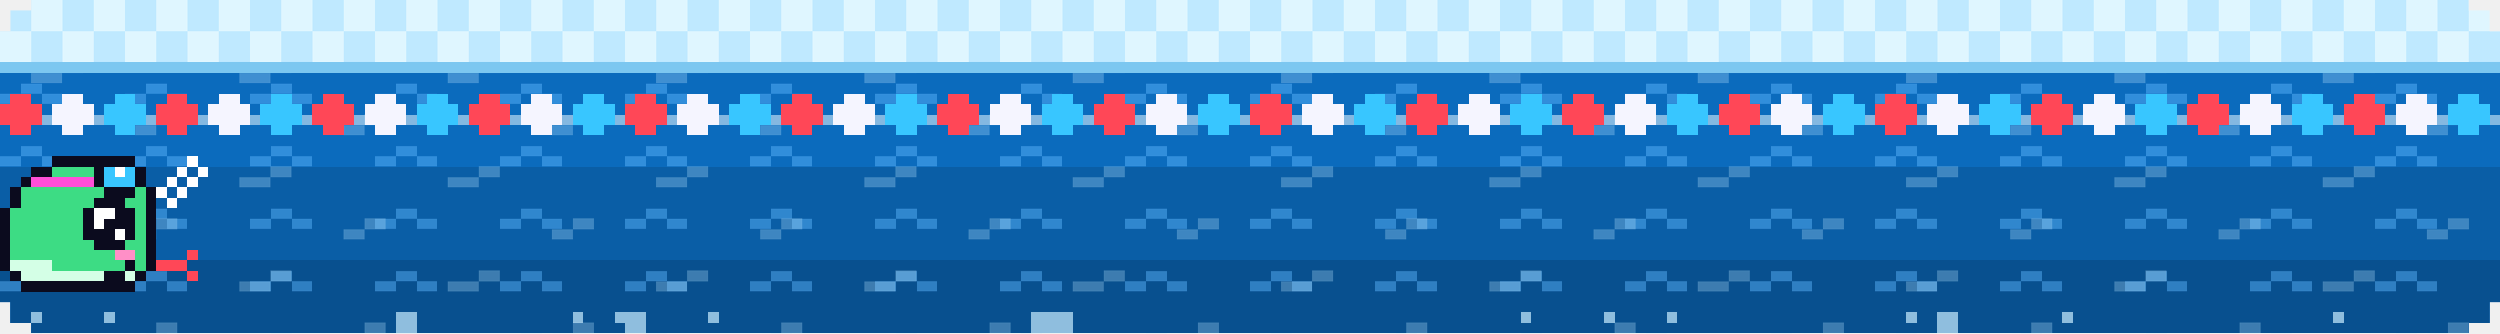
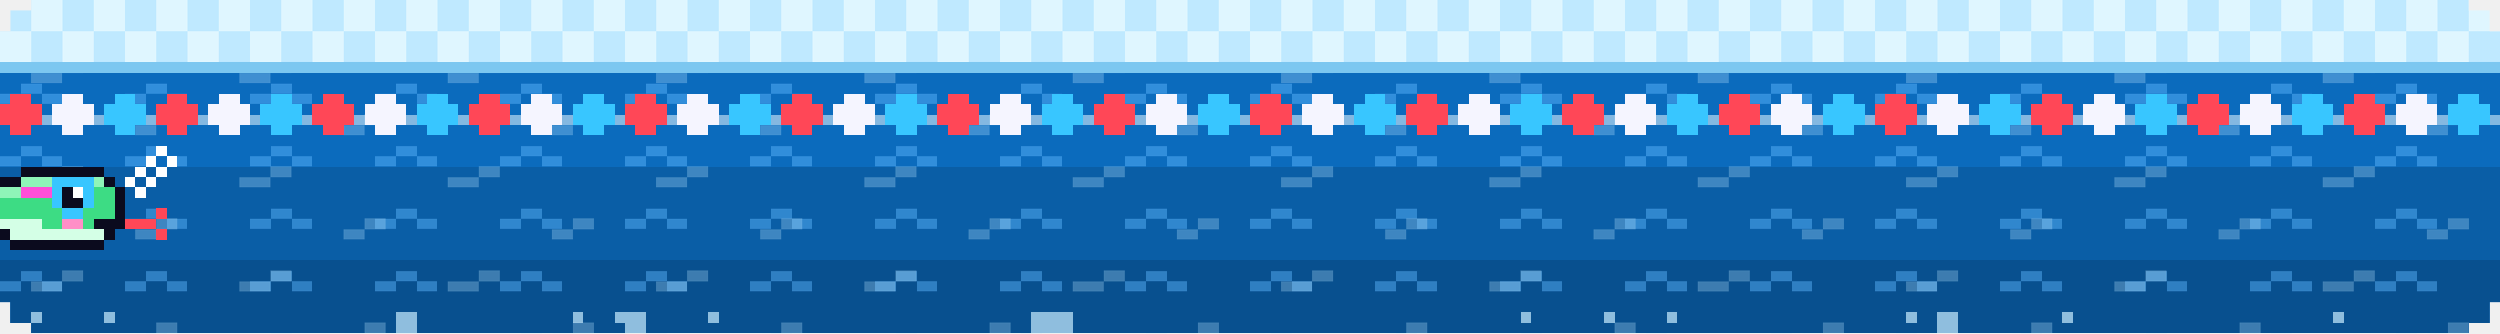
<svg xmlns="http://www.w3.org/2000/svg" viewBox="0 0 960 128" width="960" height="128" shape-rendering="crispEdges" role="img" aria-label="Pixel pool with a cute python in swim goggles">
-   <style>.flick{animation:flick 3s steps(1) infinite}@keyframes flick{0%,70%{opacity:0}72%,78%{opacity:1}80%,83%{opacity:0}85%,90%{opacity:1}92%,100%{opacity:0}}.w1{animation:w1 3s steps(12) infinite}@keyframes w1{to{transform:translateX(48px)}}.w2{animation:w2 6s steps(20) infinite}@keyframes w2{to{transform:translateX(-80px)}}.fb{animation:fb 1.4s steps(1) infinite alternate}@keyframes fb{from{transform:translateY(0)}to{transform:translateY(4px)}}.bub{animation:bub 4s steps(20) infinite}@keyframes bub{0%{transform:translateY(0);opacity:0}10%{opacity:.8}100%{transform:translateY(-80px);opacity:0}}.sw{animation:sw 1.6s steps(1) infinite}@keyframes sw{0%{transform:translateY(0)}12.5%{transform:translateY(-4px)}25%{transform:translateY(-8px)}37.5%{transform:translateY(-4px)}50%{transform:translateY(0)}62.5%{transform:translateY(4px)}75%{transform:translateY(8px)}87.5%{transform:translateY(4px)}}.hb{animation:hb 1.6s steps(1) infinite}@keyframes hb{0%{transform:translateY(0)}25%{transform:translateY(-4px)}50%{transform:translateY(0)}75%{transform:translateY(4px)}}.swim{animation:swim 20s steps(330) infinite}@keyframes swim{from{transform:translateX(-240px)}to{transform:translateX(1080px)}}.mb{animation:mb 1.8s steps(6) infinite}@keyframes mb{0%{transform:translateY(0);opacity:0}15%{opacity:1}100%{transform:translateY(-24px);opacity:0}}.hrt{opacity:0;animation:hrt 5s steps(6) infinite}@keyframes hrt{0%,70%{transform:translateY(0);opacity:0}72%{opacity:1}100%{transform:translateY(-24px);opacity:0}}@media (prefers-reduced-motion:reduce){*{animation:none!important}}</style>
+   <style>.flick{animation:flick 3s steps(1) infinite}@keyframes flick{0%,70%{opacity:0}72%,78%{opacity:1}80%,83%{opacity:0}85%,90%{opacity:1}92%,100%{opacity:0}}.w1{animation:w1 3s steps(12) infinite}@keyframes w1{to{transform:translateX(48px)}}.w2{animation:w2 6s steps(20) infinite}@keyframes w2{to{transform:translateX(-80px)}}.fb{animation:fb 1.4s steps(1) infinite alternate}@keyframes fb{from{transform:translateY(0)}to{transform:translateY(4px)}}.bub{animation:bub 4s steps(20) infinite}@keyframes bub{0%{transform:translateY(0);opacity:0}10%{opacity:.8}100%{transform:translateY(-80px);opacity:0}}.sw{animation:sw 1.6s steps(1) infinite}@keyframes sw{0%{transform:translateY(0)}12.5%{transform:translateY(-4px)}25%{transform:translateY(-8px)}37.5%{transform:translateY(-4px)}50%{transform:translateY(0)}62.5%{transform:translateY(4px)}75%{transform:translateY(8px)}87.5%{transform:translateY(4px)}}.swim{animation:swim 20s steps(330) infinite}@keyframes swim{from{transform:translateX(-240px)}to{transform:translateX(1080px)}}.mb{animation:mb 1.8s steps(6) infinite}@keyframes mb{0%{transform:translateY(0);opacity:0}15%{opacity:1}100%{transform:translateY(-24px);opacity:0}}.hrt{opacity:0;animation:hrt 5s steps(6) infinite}@keyframes hrt{0%,70%{transform:translateY(0);opacity:0}72%{opacity:1}100%{transform:translateY(-24px);opacity:0}}@media (prefers-reduced-motion:reduce){*{animation:none!important}}</style>
  <defs>
    <clipPath id="fr">
      <path d="M12 0L948 0L948 4L956 4L956 8L956 8L956 12L960 12L960 116L956 116L956 120L956 120L956 124L948 124L948 128L12 128L12 124L4 124L4 120L4 120L4 116L0 116L0 12L4 12L4 8L4 8L4 4L12 4L12 0Z" />
    </clipPath>
    <pattern id="edge" width="24" height="24" patternUnits="userSpaceOnUse">
      <rect width="24" height="24" fill="#dff6ff" />
      <rect width="12" height="12" fill="#bfe9ff" />
      <rect x="12" y="12" width="12" height="12" fill="#bfe9ff" />
    </pattern>
    <pattern id="wav" width="48" height="24" patternUnits="userSpaceOnUse">
      <path d="M0 12h8v4H0zM8 8h8v4H8zM16 12h8v4h-8z" fill="#5fb8ff" opacity=".45" />
    </pattern>
    <pattern id="wav2" width="80" height="40" patternUnits="userSpaceOnUse">
      <path d="M12 28h12v4H12zM24 24h8v4h-8zM52 8h8v4h-8zM60 4h8v4h-8z" fill="#b8e4ff" opacity=".3" />
    </pattern>
  </defs>
  <g clip-path="url(#fr)">
    <rect x="0" y="24" width="960" height="104" fill="#0b6bbd" />
    <rect x="0" y="64" width="960" height="64" fill="#0a5ea6" />
    <rect x="0" y="100" width="960" height="28" fill="#08508f" />
    <g class="w1">
      <rect x="-48" y="24" width="1056" height="128" fill="url(#wav)" />
    </g>
    <g class="w2">
      <rect x="0" y="24" width="1120" height="128" fill="url(#wav2)" />
    </g>
    <rect x="0" y="0" width="960" height="24" fill="url(#edge)" />
    <rect x="0" y="24" width="960" height="4" fill="#7cc7f0" />
    <rect x="0" y="44" width="960" height="4" fill="#e8f7ff" opacity=".55" />
    <g transform="translate(8 44)">
      <g class="fb" style="animation-delay:-0.0s">
        <path d="M-4 -8h8v4h-8zM-8 -4h16v4h-16zM-8 0h16v4h-16zM-4 4h8v4h-8z" fill="#ff4757" />
      </g>
    </g>
    <g transform="translate(28 44)">
      <g class="fb" style="animation-delay:-0.2s">
        <path d="M-4 -8h8v4h-8zM-8 -4h16v4h-16zM-8 0h16v4h-16zM-4 4h8v4h-8z" fill="#f5f5ff" />
      </g>
    </g>
    <g transform="translate(48 44)">
      <g class="fb" style="animation-delay:-0.4s">
        <path d="M-4 -8h8v4h-8zM-8 -4h16v4h-16zM-8 0h16v4h-16zM-4 4h8v4h-8z" fill="#38c6ff" />
      </g>
    </g>
    <g transform="translate(68 44)">
      <g class="fb" style="animation-delay:-0.6s">
        <path d="M-4 -8h8v4h-8zM-8 -4h16v4h-16zM-8 0h16v4h-16zM-4 4h8v4h-8z" fill="#ff4757" />
      </g>
    </g>
    <g transform="translate(88 44)">
      <g class="fb" style="animation-delay:-0.8s">
        <path d="M-4 -8h8v4h-8zM-8 -4h16v4h-16zM-8 0h16v4h-16zM-4 4h8v4h-8z" fill="#f5f5ff" />
      </g>
    </g>
    <g transform="translate(108 44)">
      <g class="fb" style="animation-delay:-1.0s">
        <path d="M-4 -8h8v4h-8zM-8 -4h16v4h-16zM-8 0h16v4h-16zM-4 4h8v4h-8z" fill="#38c6ff" />
      </g>
    </g>
    <g transform="translate(128 44)">
      <g class="fb" style="animation-delay:-1.2s">
        <path d="M-4 -8h8v4h-8zM-8 -4h16v4h-16zM-8 0h16v4h-16zM-4 4h8v4h-8z" fill="#ff4757" />
      </g>
    </g>
    <g transform="translate(148 44)">
      <g class="fb" style="animation-delay:-0.0s">
        <path d="M-4 -8h8v4h-8zM-8 -4h16v4h-16zM-8 0h16v4h-16zM-4 4h8v4h-8z" fill="#f5f5ff" />
      </g>
    </g>
    <g transform="translate(168 44)">
      <g class="fb" style="animation-delay:-0.2s">
        <path d="M-4 -8h8v4h-8zM-8 -4h16v4h-16zM-8 0h16v4h-16zM-4 4h8v4h-8z" fill="#38c6ff" />
      </g>
    </g>
    <g transform="translate(188 44)">
      <g class="fb" style="animation-delay:-0.4s">
        <path d="M-4 -8h8v4h-8zM-8 -4h16v4h-16zM-8 0h16v4h-16zM-4 4h8v4h-8z" fill="#ff4757" />
      </g>
    </g>
    <g transform="translate(208 44)">
      <g class="fb" style="animation-delay:-0.6s">
        <path d="M-4 -8h8v4h-8zM-8 -4h16v4h-16zM-8 0h16v4h-16zM-4 4h8v4h-8z" fill="#f5f5ff" />
      </g>
    </g>
    <g transform="translate(228 44)">
      <g class="fb" style="animation-delay:-0.8s">
        <path d="M-4 -8h8v4h-8zM-8 -4h16v4h-16zM-8 0h16v4h-16zM-4 4h8v4h-8z" fill="#38c6ff" />
      </g>
    </g>
    <g transform="translate(248 44)">
      <g class="fb" style="animation-delay:-1.0s">
        <path d="M-4 -8h8v4h-8zM-8 -4h16v4h-16zM-8 0h16v4h-16zM-4 4h8v4h-8z" fill="#ff4757" />
      </g>
    </g>
    <g transform="translate(268 44)">
      <g class="fb" style="animation-delay:-1.2s">
        <path d="M-4 -8h8v4h-8zM-8 -4h16v4h-16zM-8 0h16v4h-16zM-4 4h8v4h-8z" fill="#f5f5ff" />
      </g>
    </g>
    <g transform="translate(288 44)">
      <g class="fb" style="animation-delay:-0.0s">
        <path d="M-4 -8h8v4h-8zM-8 -4h16v4h-16zM-8 0h16v4h-16zM-4 4h8v4h-8z" fill="#38c6ff" />
      </g>
    </g>
    <g transform="translate(308 44)">
      <g class="fb" style="animation-delay:-0.2s">
        <path d="M-4 -8h8v4h-8zM-8 -4h16v4h-16zM-8 0h16v4h-16zM-4 4h8v4h-8z" fill="#ff4757" />
      </g>
    </g>
    <g transform="translate(328 44)">
      <g class="fb" style="animation-delay:-0.4s">
        <path d="M-4 -8h8v4h-8zM-8 -4h16v4h-16zM-8 0h16v4h-16zM-4 4h8v4h-8z" fill="#f5f5ff" />
      </g>
    </g>
    <g transform="translate(348 44)">
      <g class="fb" style="animation-delay:-0.6s">
        <path d="M-4 -8h8v4h-8zM-8 -4h16v4h-16zM-8 0h16v4h-16zM-4 4h8v4h-8z" fill="#38c6ff" />
      </g>
    </g>
    <g transform="translate(368 44)">
      <g class="fb" style="animation-delay:-0.8s">
        <path d="M-4 -8h8v4h-8zM-8 -4h16v4h-16zM-8 0h16v4h-16zM-4 4h8v4h-8z" fill="#ff4757" />
      </g>
    </g>
    <g transform="translate(388 44)">
      <g class="fb" style="animation-delay:-1.0s">
        <path d="M-4 -8h8v4h-8zM-8 -4h16v4h-16zM-8 0h16v4h-16zM-4 4h8v4h-8z" fill="#f5f5ff" />
      </g>
    </g>
    <g transform="translate(408 44)">
      <g class="fb" style="animation-delay:-1.2s">
        <path d="M-4 -8h8v4h-8zM-8 -4h16v4h-16zM-8 0h16v4h-16zM-4 4h8v4h-8z" fill="#38c6ff" />
      </g>
    </g>
    <g transform="translate(428 44)">
      <g class="fb" style="animation-delay:-0.0s">
        <path d="M-4 -8h8v4h-8zM-8 -4h16v4h-16zM-8 0h16v4h-16zM-4 4h8v4h-8z" fill="#ff4757" />
      </g>
    </g>
    <g transform="translate(448 44)">
      <g class="fb" style="animation-delay:-0.2s">
        <path d="M-4 -8h8v4h-8zM-8 -4h16v4h-16zM-8 0h16v4h-16zM-4 4h8v4h-8z" fill="#f5f5ff" />
      </g>
    </g>
    <g transform="translate(468 44)">
      <g class="fb" style="animation-delay:-0.4s">
        <path d="M-4 -8h8v4h-8zM-8 -4h16v4h-16zM-8 0h16v4h-16zM-4 4h8v4h-8z" fill="#38c6ff" />
      </g>
    </g>
    <g transform="translate(488 44)">
      <g class="fb" style="animation-delay:-0.6s">
        <path d="M-4 -8h8v4h-8zM-8 -4h16v4h-16zM-8 0h16v4h-16zM-4 4h8v4h-8z" fill="#ff4757" />
      </g>
    </g>
    <g transform="translate(508 44)">
      <g class="fb" style="animation-delay:-0.8s">
        <path d="M-4 -8h8v4h-8zM-8 -4h16v4h-16zM-8 0h16v4h-16zM-4 4h8v4h-8z" fill="#f5f5ff" />
      </g>
    </g>
    <g transform="translate(528 44)">
      <g class="fb" style="animation-delay:-1.0s">
        <path d="M-4 -8h8v4h-8zM-8 -4h16v4h-16zM-8 0h16v4h-16zM-4 4h8v4h-8z" fill="#38c6ff" />
      </g>
    </g>
    <g transform="translate(548 44)">
      <g class="fb" style="animation-delay:-1.2s">
        <path d="M-4 -8h8v4h-8zM-8 -4h16v4h-16zM-8 0h16v4h-16zM-4 4h8v4h-8z" fill="#ff4757" />
      </g>
    </g>
    <g transform="translate(568 44)">
      <g class="fb" style="animation-delay:-0.0s">
        <path d="M-4 -8h8v4h-8zM-8 -4h16v4h-16zM-8 0h16v4h-16zM-4 4h8v4h-8z" fill="#f5f5ff" />
      </g>
    </g>
    <g transform="translate(588 44)">
      <g class="fb" style="animation-delay:-0.2s">
        <path d="M-4 -8h8v4h-8zM-8 -4h16v4h-16zM-8 0h16v4h-16zM-4 4h8v4h-8z" fill="#38c6ff" />
      </g>
    </g>
    <g transform="translate(608 44)">
      <g class="fb" style="animation-delay:-0.4s">
        <path d="M-4 -8h8v4h-8zM-8 -4h16v4h-16zM-8 0h16v4h-16zM-4 4h8v4h-8z" fill="#ff4757" />
      </g>
    </g>
    <g transform="translate(628 44)">
      <g class="fb" style="animation-delay:-0.6s">
        <path d="M-4 -8h8v4h-8zM-8 -4h16v4h-16zM-8 0h16v4h-16zM-4 4h8v4h-8z" fill="#f5f5ff" />
      </g>
    </g>
    <g transform="translate(648 44)">
      <g class="fb" style="animation-delay:-0.8s">
        <path d="M-4 -8h8v4h-8zM-8 -4h16v4h-16zM-8 0h16v4h-16zM-4 4h8v4h-8z" fill="#38c6ff" />
      </g>
    </g>
    <g transform="translate(668 44)">
      <g class="fb" style="animation-delay:-1.0s">
        <path d="M-4 -8h8v4h-8zM-8 -4h16v4h-16zM-8 0h16v4h-16zM-4 4h8v4h-8z" fill="#ff4757" />
      </g>
    </g>
    <g transform="translate(688 44)">
      <g class="fb" style="animation-delay:-1.2s">
        <path d="M-4 -8h8v4h-8zM-8 -4h16v4h-16zM-8 0h16v4h-16zM-4 4h8v4h-8z" fill="#f5f5ff" />
      </g>
    </g>
    <g transform="translate(708 44)">
      <g class="fb" style="animation-delay:-0.0s">
        <path d="M-4 -8h8v4h-8zM-8 -4h16v4h-16zM-8 0h16v4h-16zM-4 4h8v4h-8z" fill="#38c6ff" />
      </g>
    </g>
    <g transform="translate(728 44)">
      <g class="fb" style="animation-delay:-0.2s">
        <path d="M-4 -8h8v4h-8zM-8 -4h16v4h-16zM-8 0h16v4h-16zM-4 4h8v4h-8z" fill="#ff4757" />
      </g>
    </g>
    <g transform="translate(748 44)">
      <g class="fb" style="animation-delay:-0.4s">
        <path d="M-4 -8h8v4h-8zM-8 -4h16v4h-16zM-8 0h16v4h-16zM-4 4h8v4h-8z" fill="#f5f5ff" />
      </g>
    </g>
    <g transform="translate(768 44)">
      <g class="fb" style="animation-delay:-0.6s">
        <path d="M-4 -8h8v4h-8zM-8 -4h16v4h-16zM-8 0h16v4h-16zM-4 4h8v4h-8z" fill="#38c6ff" />
      </g>
    </g>
    <g transform="translate(788 44)">
      <g class="fb" style="animation-delay:-0.8s">
        <path d="M-4 -8h8v4h-8zM-8 -4h16v4h-16zM-8 0h16v4h-16zM-4 4h8v4h-8z" fill="#ff4757" />
      </g>
    </g>
    <g transform="translate(808 44)">
      <g class="fb" style="animation-delay:-1.0s">
        <path d="M-4 -8h8v4h-8zM-8 -4h16v4h-16zM-8 0h16v4h-16zM-4 4h8v4h-8z" fill="#f5f5ff" />
      </g>
    </g>
    <g transform="translate(828 44)">
      <g class="fb" style="animation-delay:-1.2s">
        <path d="M-4 -8h8v4h-8zM-8 -4h16v4h-16zM-8 0h16v4h-16zM-4 4h8v4h-8z" fill="#38c6ff" />
      </g>
    </g>
    <g transform="translate(848 44)">
      <g class="fb" style="animation-delay:-0.0s">
        <path d="M-4 -8h8v4h-8zM-8 -4h16v4h-16zM-8 0h16v4h-16zM-4 4h8v4h-8z" fill="#ff4757" />
      </g>
    </g>
    <g transform="translate(868 44)">
      <g class="fb" style="animation-delay:-0.2s">
        <path d="M-4 -8h8v4h-8zM-8 -4h16v4h-16zM-8 0h16v4h-16zM-4 4h8v4h-8z" fill="#f5f5ff" />
      </g>
    </g>
    <g transform="translate(888 44)">
      <g class="fb" style="animation-delay:-0.4s">
        <path d="M-4 -8h8v4h-8zM-8 -4h16v4h-16zM-8 0h16v4h-16zM-4 4h8v4h-8z" fill="#38c6ff" />
      </g>
    </g>
    <g transform="translate(908 44)">
      <g class="fb" style="animation-delay:-0.6s">
        <path d="M-4 -8h8v4h-8zM-8 -4h16v4h-16zM-8 0h16v4h-16zM-4 4h8v4h-8z" fill="#ff4757" />
      </g>
    </g>
    <g transform="translate(928 44)">
      <g class="fb" style="animation-delay:-0.8s">
        <path d="M-4 -8h8v4h-8zM-8 -4h16v4h-16zM-8 0h16v4h-16zM-4 4h8v4h-8z" fill="#f5f5ff" />
      </g>
    </g>
    <g transform="translate(948 44)">
      <g class="fb" style="animation-delay:-1.0s">
        <path d="M-4 -8h8v4h-8zM-8 -4h16v4h-16zM-8 0h16v4h-16zM-4 4h8v4h-8z" fill="#38c6ff" />
      </g>
    </g>
    <g transform="translate(240 120)">
      <g class="bub" style="animation-delay:-2.2s;animation-duration:4.1s">
        <rect x="0" y="0" width="8" height="8" fill="#c9ecff" opacity=".7" />
      </g>
    </g>
    <g transform="translate(616 120)">
      <g class="bub" style="animation-delay:-2.5s;animation-duration:3.2s">
        <rect x="0" y="0" width="4" height="4" fill="#c9ecff" opacity=".7" />
      </g>
    </g>
    <g transform="translate(12 120)">
      <g class="bub" style="animation-delay:-1.0s;animation-duration:3.7s">
        <rect x="0" y="0" width="4" height="4" fill="#c9ecff" opacity=".7" />
      </g>
    </g>
    <g transform="translate(732 120)">
      <g class="bub" style="animation-delay:-2.2s;animation-duration:4.6s">
        <rect x="0" y="0" width="4" height="4" fill="#c9ecff" opacity=".7" />
      </g>
    </g>
    <g transform="translate(404 120)">
      <g class="bub" style="animation-delay:-3.4s;animation-duration:3.7s">
        <rect x="0" y="0" width="8" height="8" fill="#c9ecff" opacity=".7" />
      </g>
    </g>
    <g transform="translate(152 120)">
      <g class="bub" style="animation-delay:-1.6s;animation-duration:3.0s">
        <rect x="0" y="0" width="8" height="8" fill="#c9ecff" opacity=".7" />
      </g>
    </g>
    <g transform="translate(792 120)">
      <g class="bub" style="animation-delay:-0.6s;animation-duration:5.9s">
        <rect x="0" y="0" width="4" height="4" fill="#c9ecff" opacity=".7" />
      </g>
    </g>
    <g transform="translate(40 120)">
      <g class="bub" style="animation-delay:-3.1s;animation-duration:5.5s">
        <rect x="0" y="0" width="4" height="4" fill="#c9ecff" opacity=".7" />
      </g>
    </g>
    <g transform="translate(272 120)">
      <g class="bub" style="animation-delay:-2.4s;animation-duration:5.8s">
        <rect x="0" y="0" width="4" height="4" fill="#c9ecff" opacity=".7" />
      </g>
    </g>
    <g transform="translate(396 120)">
      <g class="bub" style="animation-delay:-3.2s;animation-duration:4.3s">
        <rect x="0" y="0" width="8" height="8" fill="#c9ecff" opacity=".7" />
      </g>
    </g>
    <g transform="translate(744 120)">
      <g class="bub" style="animation-delay:-1.8s;animation-duration:5.8s">
        <rect x="0" y="0" width="8" height="8" fill="#c9ecff" opacity=".7" />
      </g>
    </g>
    <g transform="translate(896 120)">
      <g class="bub" style="animation-delay:-0.4s;animation-duration:3.4s">
        <rect x="0" y="0" width="4" height="4" fill="#c9ecff" opacity=".7" />
      </g>
    </g>
    <g transform="translate(220 120)">
      <g class="bub" style="animation-delay:-3.9s;animation-duration:4.3s">
        <rect x="0" y="0" width="4" height="4" fill="#c9ecff" opacity=".7" />
      </g>
    </g>
    <g transform="translate(640 120)">
      <g class="bub" style="animation-delay:-1.7s;animation-duration:5.5s">
        <rect x="0" y="0" width="4" height="4" fill="#c9ecff" opacity=".7" />
      </g>
    </g>
    <g transform="translate(584 120)">
      <g class="bub" style="animation-delay:-2.1s;animation-duration:4.2s">
        <rect x="0" y="0" width="4" height="4" fill="#c9ecff" opacity=".7" />
      </g>
    </g>
    <g transform="translate(236 120)">
      <g class="bub" style="animation-delay:-2.7s;animation-duration:5.8s">
        <rect x="0" y="0" width="4" height="4" fill="#c9ecff" opacity=".7" />
      </g>
    </g>
-     <g transform="translate(0 60)">
+     <g transform="translate(0 64)">
      <g class="swim">
+         <g class="sw" style="animation-delay:-1.16s">
+           <path d="M-132 12h4v4h-4zM-132 16h4v4h-4z" fill="#0b0b1e" />
+         </g>
+         <g class="sw" style="animation-delay:-1.28s">
+           <path d="M-124 12h4v4h-4zM-128 16h4v4h-4zM-128 20h8v4h-8z" fill="#0b0b1e" />
+           <path d="M-124 16h4v4h-4z" fill="#3ddc84" />
+         </g>
        <g class="sw" style="animation-delay:-1.40s">
-           <path d="M-116 28h4v4h-4zM-116 32h4v4h-4z" fill="#0b0b1e" />
+           <path d="M-120 8h8v4h-8zM-120 20h8v4h-8z" fill="#0b0b1e" />
+           <path d="M-120 12h8v4h-8z" fill="#3ddc84" />
+           <path d="M-120 16h8v4h-8z" fill="#d4ffe6" />
        </g>
        <g class="sw" style="animation-delay:-1.52s">
-           <path d="M-108 28h4v4h-4zM-112 32h4v4h-4zM-112 36h8v4h-8z" fill="#0b0b1e" />
-           <path d="M-108 32h4v4h-4z" fill="#3ddc84" />
+           <path d="M-112 8h8v4h-8zM-112 24h8v4h-8z" fill="#0b0b1e" />
+           <path d="M-112 12h8v4h-8zM-112 16h4v4h-4z" fill="#3ddc84" />
+           <path d="M-108 16h4v4h-4z" fill="#22a862" />
+           <path d="M-112 20h8v4h-8z" fill="#d4ffe6" />
        </g>
        <g class="sw" style="animation-delay:-0.04s">
-           <path d="M-104 24h8v4h-8zM-104 36h8v4h-8z" fill="#0b0b1e" />
-           <path d="M-104 28h8v4h-8z" fill="#3ddc84" />
-           <path d="M-104 32h8v4h-8z" fill="#d4ffe6" />
+           <path d="M-104 4h8v4h-8zM-104 24h8v4h-8z" fill="#0b0b1e" />
+           <path d="M-104 8h8v4h-8z" fill="#8ff5b8" />
+           <path d="M-104 12h8v4h-8zM-104 16h4v4h-4z" fill="#3ddc84" />
+           <path d="M-100 16h4v4h-4z" fill="#22a862" />
+           <path d="M-104 20h8v4h-8z" fill="#d4ffe6" />
        </g>
        <g class="sw" style="animation-delay:-0.16s">
-           <path d="M-96 24h8v4h-8zM-96 40h8v4h-8z" fill="#0b0b1e" />
-           <path d="M-96 28h8v4h-8zM-96 32h4v4h-4z" fill="#3ddc84" />
-           <path d="M-92 32h4v4h-4z" fill="#22a862" />
-           <path d="M-96 36h8v4h-8z" fill="#d4ffe6" />
+           <path d="M-96 4h8v4h-8zM-96 24h8v4h-8z" fill="#0b0b1e" />
+           <path d="M-96 8h8v4h-8z" fill="#8ff5b8" />
+           <path d="M-96 12h8v4h-8zM-92 16h4v4h-4z" fill="#3ddc84" />
+           <path d="M-96 16h4v4h-4z" fill="#22a862" />
+           <path d="M-96 20h8v4h-8z" fill="#d4ffe6" />
        </g>
        <g class="sw" style="animation-delay:-0.28s">
-           <path d="M-88 20h8v4h-8zM-88 40h8v4h-8z" fill="#0b0b1e" />
-           <path d="M-88 24h8v4h-8z" fill="#8ff5b8" />
-           <path d="M-88 28h8v4h-8zM-88 32h4v4h-4z" fill="#3ddc84" />
-           <path d="M-84 32h4v4h-4z" fill="#22a862" />
-           <path d="M-88 36h8v4h-8z" fill="#d4ffe6" />
+           <path d="M-88 4h8v4h-8zM-88 24h8v4h-8z" fill="#0b0b1e" />
+           <path d="M-88 8h8v4h-8z" fill="#8ff5b8" />
+           <path d="M-88 12h8v4h-8zM-88 16h4v4h-4z" fill="#3ddc84" />
+           <path d="M-84 16h4v4h-4z" fill="#22a862" />
+           <path d="M-88 20h8v4h-8z" fill="#d4ffe6" />
        </g>
        <g class="sw" style="animation-delay:-0.40s">
-           <path d="M-80 20h8v4h-8zM-80 40h8v4h-8z" fill="#0b0b1e" />
-           <path d="M-80 24h8v4h-8z" fill="#8ff5b8" />
-           <path d="M-80 28h8v4h-8zM-76 32h4v4h-4z" fill="#3ddc84" />
-           <path d="M-80 32h4v4h-4z" fill="#22a862" />
-           <path d="M-80 36h8v4h-8z" fill="#d4ffe6" />
+           <path d="M-80 4h8v4h-8zM-80 24h8v4h-8z" fill="#0b0b1e" />
+           <path d="M-80 8h8v4h-8z" fill="#8ff5b8" />
+           <path d="M-80 12h8v4h-8zM-76 16h4v4h-4z" fill="#3ddc84" />
+           <path d="M-80 16h4v4h-4z" fill="#22a862" />
+           <path d="M-80 20h8v4h-8z" fill="#d4ffe6" />
        </g>
        <g class="sw" style="animation-delay:-0.52s">
-           <path d="M-72 20h8v4h-8zM-72 40h8v4h-8z" fill="#0b0b1e" />
-           <path d="M-72 24h8v4h-8z" fill="#8ff5b8" />
-           <path d="M-72 28h8v4h-8zM-72 32h4v4h-4z" fill="#3ddc84" />
-           <path d="M-68 32h4v4h-4z" fill="#22a862" />
-           <path d="M-72 36h8v4h-8z" fill="#d4ffe6" />
+           <path d="M-72 4h8v4h-8zM-72 24h8v4h-8z" fill="#0b0b1e" />
+           <path d="M-72 8h8v4h-8z" fill="#8ff5b8" />
+           <path d="M-72 12h8v4h-8zM-72 16h4v4h-4z" fill="#3ddc84" />
+           <path d="M-68 16h4v4h-4z" fill="#22a862" />
+           <path d="M-72 20h8v4h-8z" fill="#d4ffe6" />
        </g>
        <g class="sw" style="animation-delay:-0.64s">
-           <path d="M-64 20h8v4h-8zM-64 40h8v4h-8z" fill="#0b0b1e" />
-           <path d="M-64 24h8v4h-8z" fill="#8ff5b8" />
-           <path d="M-64 28h8v4h-8zM-60 32h4v4h-4z" fill="#3ddc84" />
-           <path d="M-64 32h4v4h-4z" fill="#22a862" />
-           <path d="M-64 36h8v4h-8z" fill="#d4ffe6" />
+           <path d="M-64 4h8v4h-8zM-64 24h8v4h-8z" fill="#0b0b1e" />
+           <path d="M-64 8h8v4h-8z" fill="#8ff5b8" />
+           <path d="M-64 12h8v4h-8zM-60 16h4v4h-4z" fill="#3ddc84" />
+           <path d="M-64 16h4v4h-4z" fill="#22a862" />
+           <path d="M-64 20h8v4h-8z" fill="#d4ffe6" />
        </g>
        <g class="sw" style="animation-delay:-0.76s">
-           <path d="M-56 20h8v4h-8zM-56 40h8v4h-8z" fill="#0b0b1e" />
-           <path d="M-56 24h8v4h-8z" fill="#8ff5b8" />
-           <path d="M-56 28h8v4h-8zM-56 32h4v4h-4z" fill="#3ddc84" />
-           <path d="M-52 32h4v4h-4z" fill="#22a862" />
-           <path d="M-56 36h8v4h-8z" fill="#d4ffe6" />
+           <path d="M-56 4h8v4h-8zM-56 24h8v4h-8z" fill="#0b0b1e" />
+           <path d="M-56 8h8v4h-8z" fill="#8ff5b8" />
+           <path d="M-56 12h8v4h-8zM-56 16h4v4h-4z" fill="#3ddc84" />
+           <path d="M-52 16h4v4h-4z" fill="#22a862" />
+           <path d="M-56 20h8v4h-8z" fill="#d4ffe6" />
        </g>
        <g class="sw" style="animation-delay:-0.88s">
-           <path d="M-48 20h8v4h-8zM-48 40h8v4h-8z" fill="#0b0b1e" />
-           <path d="M-48 24h8v4h-8z" fill="#8ff5b8" />
-           <path d="M-48 28h8v4h-8zM-44 32h4v4h-4z" fill="#3ddc84" />
-           <path d="M-48 32h4v4h-4z" fill="#22a862" />
-           <path d="M-48 36h8v4h-8z" fill="#d4ffe6" />
+           <path d="M-48 4h8v4h-8zM-48 24h8v4h-8z" fill="#0b0b1e" />
+           <path d="M-48 8h8v4h-8z" fill="#8ff5b8" />
+           <path d="M-48 12h8v4h-8zM-44 16h4v4h-4z" fill="#3ddc84" />
+           <path d="M-48 16h4v4h-4z" fill="#22a862" />
+           <path d="M-48 20h8v4h-8z" fill="#d4ffe6" />
        </g>
        <g class="sw" style="animation-delay:-1.00s">
-           <path d="M-40 20h8v4h-8zM-40 40h8v4h-8z" fill="#0b0b1e" />
-           <path d="M-40 24h8v4h-8z" fill="#8ff5b8" />
-           <path d="M-40 28h8v4h-8zM-40 32h4v4h-4z" fill="#3ddc84" />
-           <path d="M-36 32h4v4h-4z" fill="#22a862" />
-           <path d="M-40 36h8v4h-8z" fill="#d4ffe6" />
+           <path d="M-40 4h8v4h-8zM-40 24h8v4h-8z" fill="#0b0b1e" />
+           <path d="M-40 8h8v4h-8z" fill="#8ff5b8" />
+           <path d="M-40 12h8v4h-8zM-40 16h4v4h-4z" fill="#3ddc84" />
+           <path d="M-36 16h4v4h-4z" fill="#22a862" />
+           <path d="M-40 20h8v4h-8z" fill="#d4ffe6" />
        </g>
        <g class="sw" style="animation-delay:-1.12s">
-           <path d="M-32 20h8v4h-8zM-32 40h8v4h-8z" fill="#0b0b1e" />
-           <path d="M-32 24h8v4h-8z" fill="#8ff5b8" />
-           <path d="M-32 28h8v4h-8zM-28 32h4v4h-4z" fill="#3ddc84" />
-           <path d="M-32 32h4v4h-4z" fill="#22a862" />
-           <path d="M-32 36h8v4h-8z" fill="#d4ffe6" />
+           <path d="M-32 4h8v4h-8zM-32 24h8v4h-8z" fill="#0b0b1e" />
+           <path d="M-32 8h8v4h-8z" fill="#8ff5b8" />
+           <path d="M-32 12h8v4h-8zM-28 16h4v4h-4z" fill="#3ddc84" />
+           <path d="M-32 16h4v4h-4z" fill="#22a862" />
+           <path d="M-32 20h8v4h-8z" fill="#d4ffe6" />
        </g>
        <g class="sw" style="animation-delay:-1.24s">
-           <path d="M-24 20h8v4h-8zM-24 40h8v4h-8z" fill="#0b0b1e" />
-           <path d="M-24 24h8v4h-8z" fill="#8ff5b8" />
-           <path d="M-24 28h8v4h-8zM-24 32h4v4h-4z" fill="#3ddc84" />
-           <path d="M-20 32h4v4h-4z" fill="#22a862" />
-           <path d="M-24 36h8v4h-8z" fill="#d4ffe6" />
+           <path d="M-24 4h8v4h-8zM-24 24h8v4h-8z" fill="#0b0b1e" />
+           <path d="M-24 8h8v4h-8z" fill="#8ff5b8" />
+           <path d="M-24 12h8v4h-8zM-24 16h4v4h-4z" fill="#3ddc84" />
+           <path d="M-20 16h4v4h-4z" fill="#22a862" />
+           <path d="M-24 20h8v4h-8z" fill="#d4ffe6" />
        </g>
        <g class="sw" style="animation-delay:-1.36s">
-           <path d="M-16 20h8v4h-8zM-16 40h8v4h-8z" fill="#0b0b1e" />
-           <path d="M-16 24h8v4h-8z" fill="#8ff5b8" />
-           <path d="M-16 28h8v4h-8zM-12 32h4v4h-4z" fill="#3ddc84" />
-           <path d="M-16 32h4v4h-4z" fill="#22a862" />
-           <path d="M-16 36h8v4h-8z" fill="#d4ffe6" />
+           <path d="M-16 4h8v4h-8zM-16 24h8v4h-8z" fill="#0b0b1e" />
+           <path d="M-16 8h8v4h-8z" fill="#8ff5b8" />
+           <path d="M-16 12h8v4h-8zM-12 16h4v4h-4z" fill="#3ddc84" />
+           <path d="M-16 16h4v4h-4z" fill="#22a862" />
+           <path d="M-16 20h8v4h-8z" fill="#d4ffe6" />
        </g>
        <g class="sw" style="animation-delay:-1.48s">
-           <path d="M-8 20h8v4h-8zM-8 40h8v4h-8z" fill="#0b0b1e" />
-           <path d="M-8 24h8v4h-8z" fill="#8ff5b8" />
-           <path d="M-8 28h8v4h-8zM-8 32h4v4h-4z" fill="#3ddc84" />
-           <path d="M-4 32h4v4h-4z" fill="#22a862" />
-           <path d="M-8 36h8v4h-8z" fill="#d4ffe6" />
-         </g>
-         <g class="hb">
-           <path d="M20 0h32v4h-32zM12 4h8v4h-8zM36 4h4v4h-4zM52 4h4v4h-4zM8 8h4v4h-4zM36 8h4v4h-4zM52 8h4v4h-4zM4 12h4v4h-4zM40 12h12v4h-12zM56 12h4v4h-4zM4 16h4v4h-4zM36 16h12v4h-12zM56 16h4v4h-4zM0 20h4v4h-4zM32 20h4v4h-4zM44 20h8v4h-8zM56 20h4v4h-4zM0 24h4v4h-4zM32 24h4v4h-4zM40 24h12v4h-12zM56 24h4v4h-4zM0 28h4v4h-4zM32 28h12v4h-12zM48 28h4v4h-4zM56 28h4v4h-4zM0 32h4v4h-4zM36 32h12v4h-12zM56 32h4v4h-4zM0 36h4v4h-4zM56 36h4v4h-4zM0 40h4v4h-4zM48 40h4v4h-4zM56 40h4v4h-4zM4 44h4v4h-4zM40 44h8v4h-8zM52 44h4v4h-4zM8 48h44v4h-44z" fill="#0b0b1e" />
-           <path d="M20 4h16v4h-16zM8 12h32v4h-32zM52 12h4v4h-4zM8 16h28v4h-28zM48 16h8v4h-8zM4 20h28v4h-28zM52 20h4v4h-4zM4 24h28v4h-28zM52 24h4v4h-4zM4 28h28v4h-28zM52 28h4v4h-4zM4 32h32v4h-32zM48 32h8v4h-8zM4 36h40v4h-40zM52 36h4v4h-4zM20 40h28v4h-28zM52 40h4v4h-4z" fill="#3ddc84" />
-           <path d="M40 4h4v4h-4zM48 4h4v4h-4zM40 8h12v4h-12z" fill="#38c6ff" />
-           <path d="M44 4h4v4h-4zM36 20h8v4h-8zM36 24h4v4h-4zM44 28h4v4h-4z" fill="#ffffff" />
-           <path d="M12 8h24v4h-24z" fill="#ff4fd8" />
-           <path d="M44 36h8v4h-8z" fill="#ff8fc7" />
-           <path d="M4 40h16v4h-16zM8 44h32v4h-32zM48 44h4v4h-4z" fill="#d4ffe6" />
+           <path d="M-8 4h8v4h-8zM-8 24h8v4h-8z" fill="#0b0b1e" />
+           <path d="M-8 8h8v4h-8z" fill="#8ff5b8" />
+           <path d="M-8 12h8v4h-8zM-8 16h4v4h-4z" fill="#3ddc84" />
+           <path d="M-4 16h4v4h-4z" fill="#22a862" />
+           <path d="M-8 20h8v4h-8z" fill="#d4ffe6" />
+         </g>
+         <g class="sw" style="animation-delay:0s">
+           <path d="M8 0h32v4h-32zM0 4h8v4h-8zM40 4h4v4h-4zM24 8h4v4h-4zM44 8h4v4h-4zM24 12h8v4h-8zM44 12h4v4h-4zM44 16h4v4h-4zM36 20h12v4h-12zM0 24h4v4h-4zM40 24h4v4h-4zM4 28h36v4h-36z" fill="#0b0b1e" />
+           <path d="M8 4h12v4h-12zM36 4h4v4h-4zM0 8h8v4h-8z" fill="#8ff5b8" />
+           <path d="M20 4h16v4h-16zM20 8h4v4h-4zM32 8h4v4h-4zM20 12h4v4h-4zM32 12h4v4h-4zM24 16h8v4h-8z" fill="#38c6ff" />
+           <path d="M8 8h12v4h-12z" fill="#ff4fd8" />
+           <path d="M28 8h4v4h-4z" fill="#ffffff" />
+           <path d="M36 8h8v4h-8zM0 12h20v4h-20zM36 12h8v4h-8zM0 16h24v4h-24zM32 16h12v4h-12zM16 20h8v4h-8zM32 20h4v4h-4z" fill="#3ddc84" />
+           <path d="M0 20h16v4h-16zM4 24h36v4h-36z" fill="#d4ffe6" />
+           <path d="M24 20h8v4h-8z" fill="#ff8fc7" />
          <g class="flick">
-             <path d="M72 36h4v4h-4zM60 40h12v4h-12zM72 44h4v4h-4z" fill="#ff4757" />
+             <path d="M60 16h4v4h-4zM48 20h12v4h-12zM60 24h4v4h-4z" fill="#ff4757" />
          </g>
          <g class="mb" style="animation-delay:-0.0s">
-             <path d="M64 8h4v4h-4zM60 12h4v4h-4zM68 12h4v4h-4zM64 16h4v4h-4z" fill="#ffffff" />
+             <path d="M52 0h4v4h-4zM48 4h4v4h-4zM56 4h4v4h-4zM52 8h4v4h-4z" fill="#ffffff" />
          </g>
          <g class="mb" style="animation-delay:-0.6s">
-             <path d="M68 4h4v4h-4zM64 8h4v4h-4zM72 8h4v4h-4zM68 12h4v4h-4z" fill="#ffffff" />
+             <path d="M56 -4h4v4h-4zM52 0h4v4h-4zM60 0h4v4h-4zM56 4h4v4h-4z" fill="#ffffff" />
          </g>
          <g class="mb" style="animation-delay:-1.2s">
-             <path d="M72 0h4v4h-4zM68 4h4v4h-4zM76 4h4v4h-4zM72 8h4v4h-4z" fill="#ffffff" />
+             <path d="M60 -8h4v4h-4zM56 -4h4v4h-4zM64 -4h4v4h-4zM60 0h4v4h-4z" fill="#ffffff" />
          </g>
          <g class="hrt">
-             <path d="M28 -24h4v4h-4zM36 -24h4v4h-4zM24 -20h20v4h-20zM24 -16h20v4h-20zM28 -12h12v4h-12zM32 -8h4v4h-4z" fill="#ff8fc7" />
+             <path d="M20 -24h4v4h-4zM28 -24h4v4h-4zM16 -20h20v4h-20zM16 -16h20v4h-20zM20 -12h12v4h-12zM24 -8h4v4h-4z" fill="#ff8fc7" />
          </g>
        </g>
      </g>
    </g>
  </g>
</svg>
